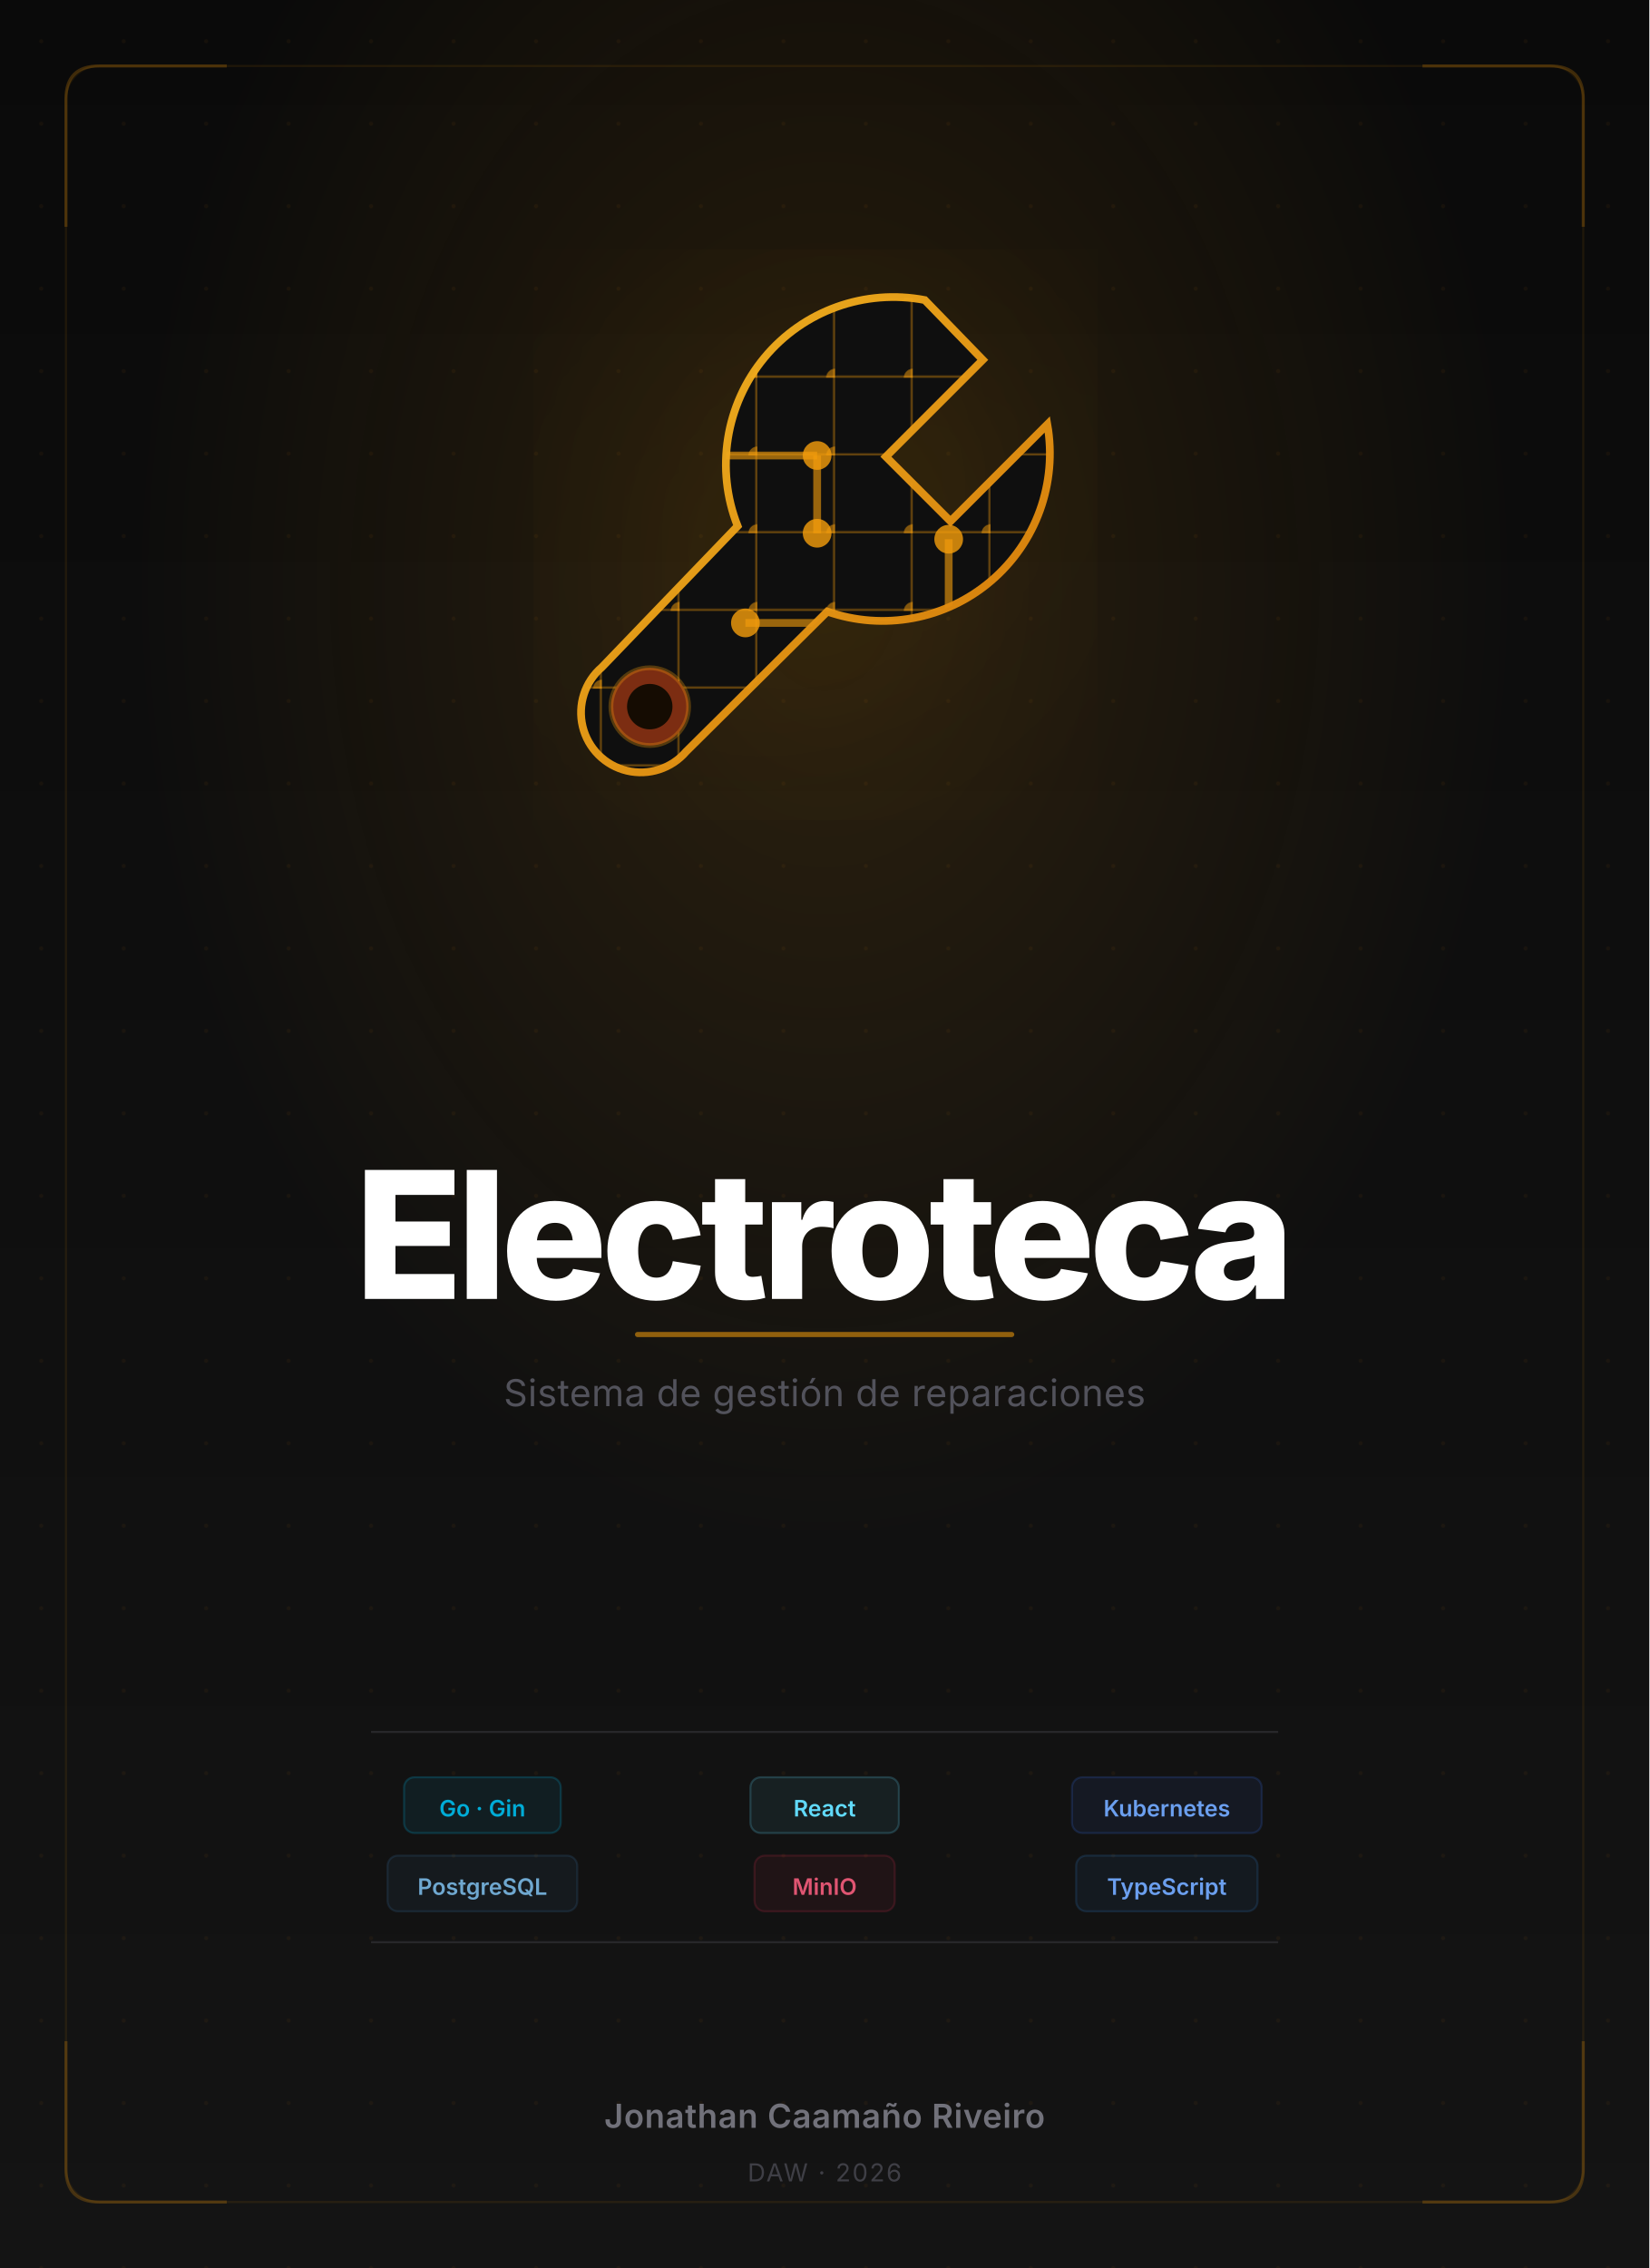
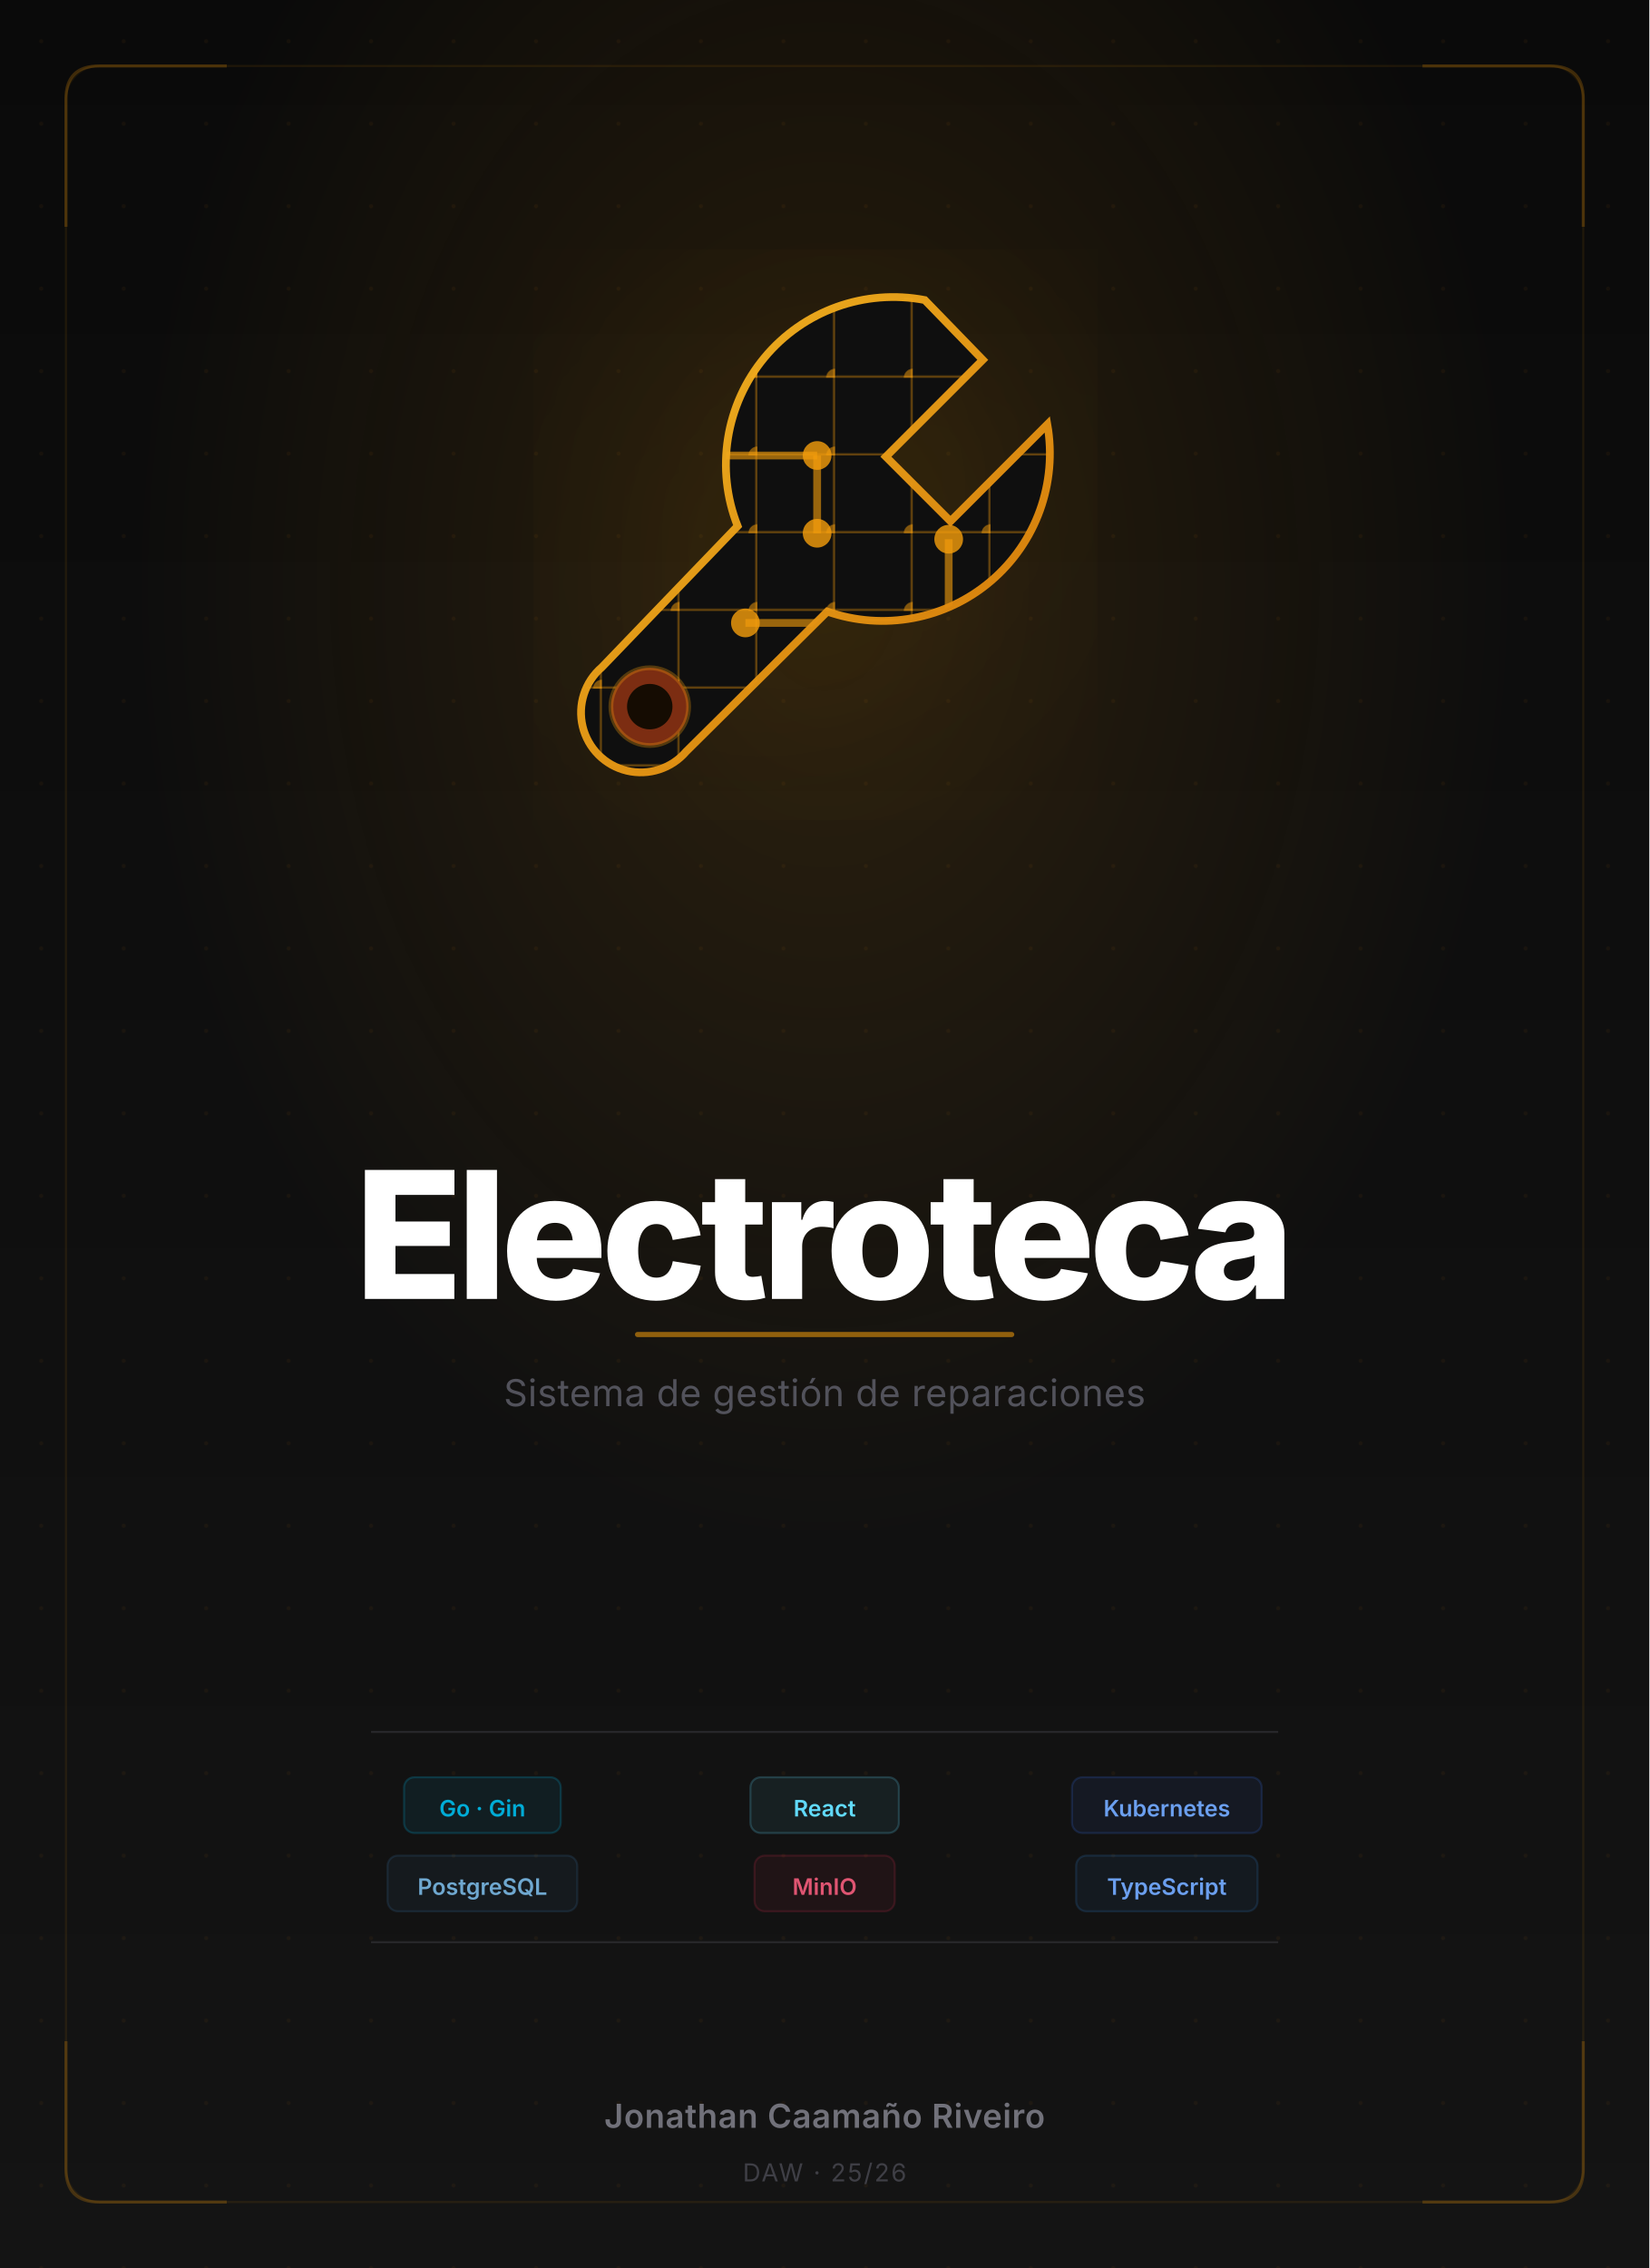
<svg xmlns="http://www.w3.org/2000/svg" viewBox="0 0 800 1100" fill="none">
  <defs>
    <linearGradient id="bg-grad" x1="0" y1="0" x2="0" y2="1">
      <stop offset="0%" stop-color="#0a0a0a" />
      <stop offset="100%" stop-color="#141414" />
    </linearGradient>
    <radialGradient id="amber-glow" cx="50%" cy="26%" r="42%">
      <stop offset="0%" stop-color="#f59e0b" stop-opacity="0.13" />
      <stop offset="100%" stop-color="#f59e0b" stop-opacity="0" />
    </radialGradient>
    <linearGradient id="wrench-stroke" x1="0" y1="0" x2="1" y2="1">
      <stop offset="0%" stop-color="#fbbf24" />
      <stop offset="100%" stop-color="#d97706" />
    </linearGradient>
    <filter id="logo-glow">
      <feGaussianBlur in="SourceGraphic" stdDeviation="26" result="blur" />
      <feMerge>
        <feMergeNode in="blur" />
        <feMergeNode in="SourceGraphic" />
      </feMerge>
    </filter>
    <filter id="circle-bg" x="-60%" y="-60%" width="220%" height="220%">
      <feGaussianBlur in="SourceGraphic" stdDeviation="18" />
    </filter>
    <pattern id="pcb-grid" x="-26" y="-44" width="13" height="13" patternUnits="userSpaceOnUse">
      <line x1="0" y1="13" x2="13" y2="13" stroke="#f59e0b" stroke-width="0.75" opacity="0.35" />
      <line x1="13" y1="0" x2="13" y2="13" stroke="#f59e0b" stroke-width="0.75" opacity="0.35" />
      <circle cx="13" cy="13" r="1.5" fill="#f59e0b" opacity="0.50" />
    </pattern>
    <clipPath id="wrench-clip">
      <path d="M28 -44a28 28 0 0 0-31.3 37.8L-26 17.4a10 10 0 1 0 14.1 14.1                L11.7 8.1A28 28 0 0 0 48.5 -23.2l-16.2 16.2-10.8-10.8 16.2-16.2z" />
    </clipPath>
  </defs>
  <rect width="800" height="1100" fill="url(#bg-grad)" />
  <rect width="800" height="1100" fill="url(#amber-glow)" />
  <pattern id="dots" x="0" y="0" width="40" height="40" patternUnits="userSpaceOnUse">
    <circle cx="20" cy="20" r="1" fill="#f59e0b" opacity="0.05" />
  </pattern>
  <rect width="800" height="1100" fill="url(#dots)" />
  <rect x="32" y="32" width="736" height="1036" rx="16" stroke="#f59e0b" stroke-width="1" stroke-opacity="0.09" fill="none" />
  <g transform="translate(400,255) scale(2.9) translate(-11.25,6.25)">
    <path d="M28 -44a28 28 0 0 0-31.3 37.8L-26 17.4a10 10 0 1 0 14.1 14.1              L11.7 8.1A28 28 0 0 0 48.5 -23.2l-16.2 16.2-10.8-10.8 16.2-16.2z" fill="#f59e0b" fill-opacity="0.12" filter="url(#logo-glow)" />
    <path d="M28 -44a28 28 0 0 0-31.3 37.8L-26 17.4a10 10 0 1 0 14.1 14.1              L11.7 8.1A28 28 0 0 0 48.5 -23.2l-16.2 16.2-10.8-10.8 16.2-16.2z" fill="#0f0f0f" />
    <g clip-path="url(#wrench-clip)">
      <rect x="-30" y="-50" width="85" height="90" fill="url(#pcb-grid)" />
      <line x1="-26" y1="-18" x2="10" y2="-18" stroke="#f59e0b" stroke-width="1.3" opacity="0.6" />
      <line x1="10" y1="-18" x2="10" y2="-5" stroke="#f59e0b" stroke-width="1.3" opacity="0.6" />
      <circle cx="10" cy="-18" r="2.4" fill="#f59e0b" opacity="0.8" />
      <circle cx="10" cy="-5" r="2.4" fill="#f59e0b" opacity="0.8" />
      <line x1="-2" y1="10" x2="32" y2="10" stroke="#f59e0b" stroke-width="1.3" opacity="0.6" />
      <line x1="32" y1="10" x2="32" y2="-4" stroke="#f59e0b" stroke-width="1.3" opacity="0.6" />
      <circle cx="-2" cy="10" r="2.4" fill="#f59e0b" opacity="0.8" />
      <circle cx="32" cy="10" r="2.4" fill="#f59e0b" opacity="0.8" />
      <circle cx="32" cy="-4" r="2.4" fill="#f59e0b" opacity="0.8" />
    </g>
    <path d="M28 -44a28 28 0 0 0-31.3 37.8L-26 17.4a10 10 0 1 0 14.1 14.1              L11.7 8.1A28 28 0 0 0 48.5 -23.2l-16.2 16.2-10.8-10.8 16.2-16.2z" fill="none" stroke="url(#wrench-stroke)" stroke-width="1.3" stroke-opacity="0.95" />
    <circle cx="-18" cy="24" r="6.5" fill="#7c2d12" />
    <circle cx="-18" cy="24" r="3.8" fill="#0a0900" opacity="0.9" />
    <circle cx="-18" cy="24" r="6.5" fill="none" stroke="#f59e0b" stroke-width="0.8" stroke-opacity="0.30" />
  </g>
  <text x="400" y="630" font-family="Inter, -apple-system, BlinkMacSystemFont, sans-serif" font-size="86" font-weight="800" fill="white" text-anchor="middle" letter-spacing="-3">Electroteca</text>
  <rect x="308" y="646" width="184" height="2.5" rx="1.25" fill="#f59e0b" opacity="0.55" />
  <text x="400" y="682" font-family="Inter, -apple-system, sans-serif" font-size="18" font-weight="400" fill="#52525b" text-anchor="middle" letter-spacing="0.2">
    Sistema de gestión de reparaciones
  </text>
  <line x1="180" y1="840" x2="620" y2="840" stroke="#27272a" stroke-width="1" />
  <g font-family="Inter, monospace" font-size="11" font-weight="600" text-anchor="middle">
    <g transform="translate(234,876)">
      <rect x="-38" y="-14" width="76" height="27" rx="5" fill="#00ACD7" fill-opacity="0.08" stroke="#00ACD7" stroke-opacity="0.22" stroke-width="1" />
      <text y="5" fill="#00ACD7">Go · Gin</text>
    </g>
    <g transform="translate(400,876)">
      <rect x="-36" y="-14" width="72" height="27" rx="5" fill="#61DAFB" fill-opacity="0.07" stroke="#61DAFB" stroke-opacity="0.20" stroke-width="1" />
      <text y="5" fill="#61DAFB">React</text>
    </g>
    <g transform="translate(566,876)">
      <rect x="-46" y="-14" width="92" height="27" rx="5" fill="#326CE5" fill-opacity="0.08" stroke="#326CE5" stroke-opacity="0.20" stroke-width="1" />
      <text y="5" fill="#6B9FEF">Kubernetes</text>
    </g>
    <g transform="translate(234,914)">
      <rect x="-46" y="-14" width="92" height="27" rx="5" fill="#336791" fill-opacity="0.10" stroke="#336791" stroke-opacity="0.22" stroke-width="1" />
      <text y="5" fill="#6FA8D0">PostgreSQL</text>
    </g>
    <g transform="translate(400,914)">
      <rect x="-34" y="-14" width="68" height="27" rx="5" fill="#C72C48" fill-opacity="0.08" stroke="#C72C48" stroke-opacity="0.20" stroke-width="1" />
      <text y="5" fill="#E05572">MinIO</text>
    </g>
    <g transform="translate(566,914)">
      <rect x="-44" y="-14" width="88" height="27" rx="5" fill="#3178C6" fill-opacity="0.08" stroke="#3178C6" stroke-opacity="0.20" stroke-width="1" />
      <text y="5" fill="#6B9FEF">TypeScript</text>
    </g>
  </g>
  <line x1="180" y1="942" x2="620" y2="942" stroke="#27272a" stroke-width="1" />
  <text x="400" y="1032" font-family="Inter, -apple-system, sans-serif" font-size="16" font-weight="600" fill="#71717a" text-anchor="middle" letter-spacing="0.3">
    Jonathan Caamaño Riveiro
  </text>
  <text x="400" y="1058" font-family="Inter, -apple-system, sans-serif" font-size="12" font-weight="400" fill="#3f3f46" text-anchor="middle" letter-spacing="0.8">
-     DAW · 2026
+     DAW · 25/26
  </text>
  <path d="M32 110 L32 48 Q32 32 48 32 L110 32" stroke="#f59e0b" stroke-width="1.5" stroke-opacity="0.22" fill="none" />
  <path d="M768 110 L768 48 Q768 32 752 32 L690 32" stroke="#f59e0b" stroke-width="1.5" stroke-opacity="0.22" fill="none" />
  <path d="M32 990 L32 1052 Q32 1068 48 1068 L110 1068" stroke="#f59e0b" stroke-width="1.5" stroke-opacity="0.22" fill="none" />
  <path d="M768 990 L768 1052 Q768 1068 752 1068 L690 1068" stroke="#f59e0b" stroke-width="1.5" stroke-opacity="0.22" fill="none" />
</svg>
